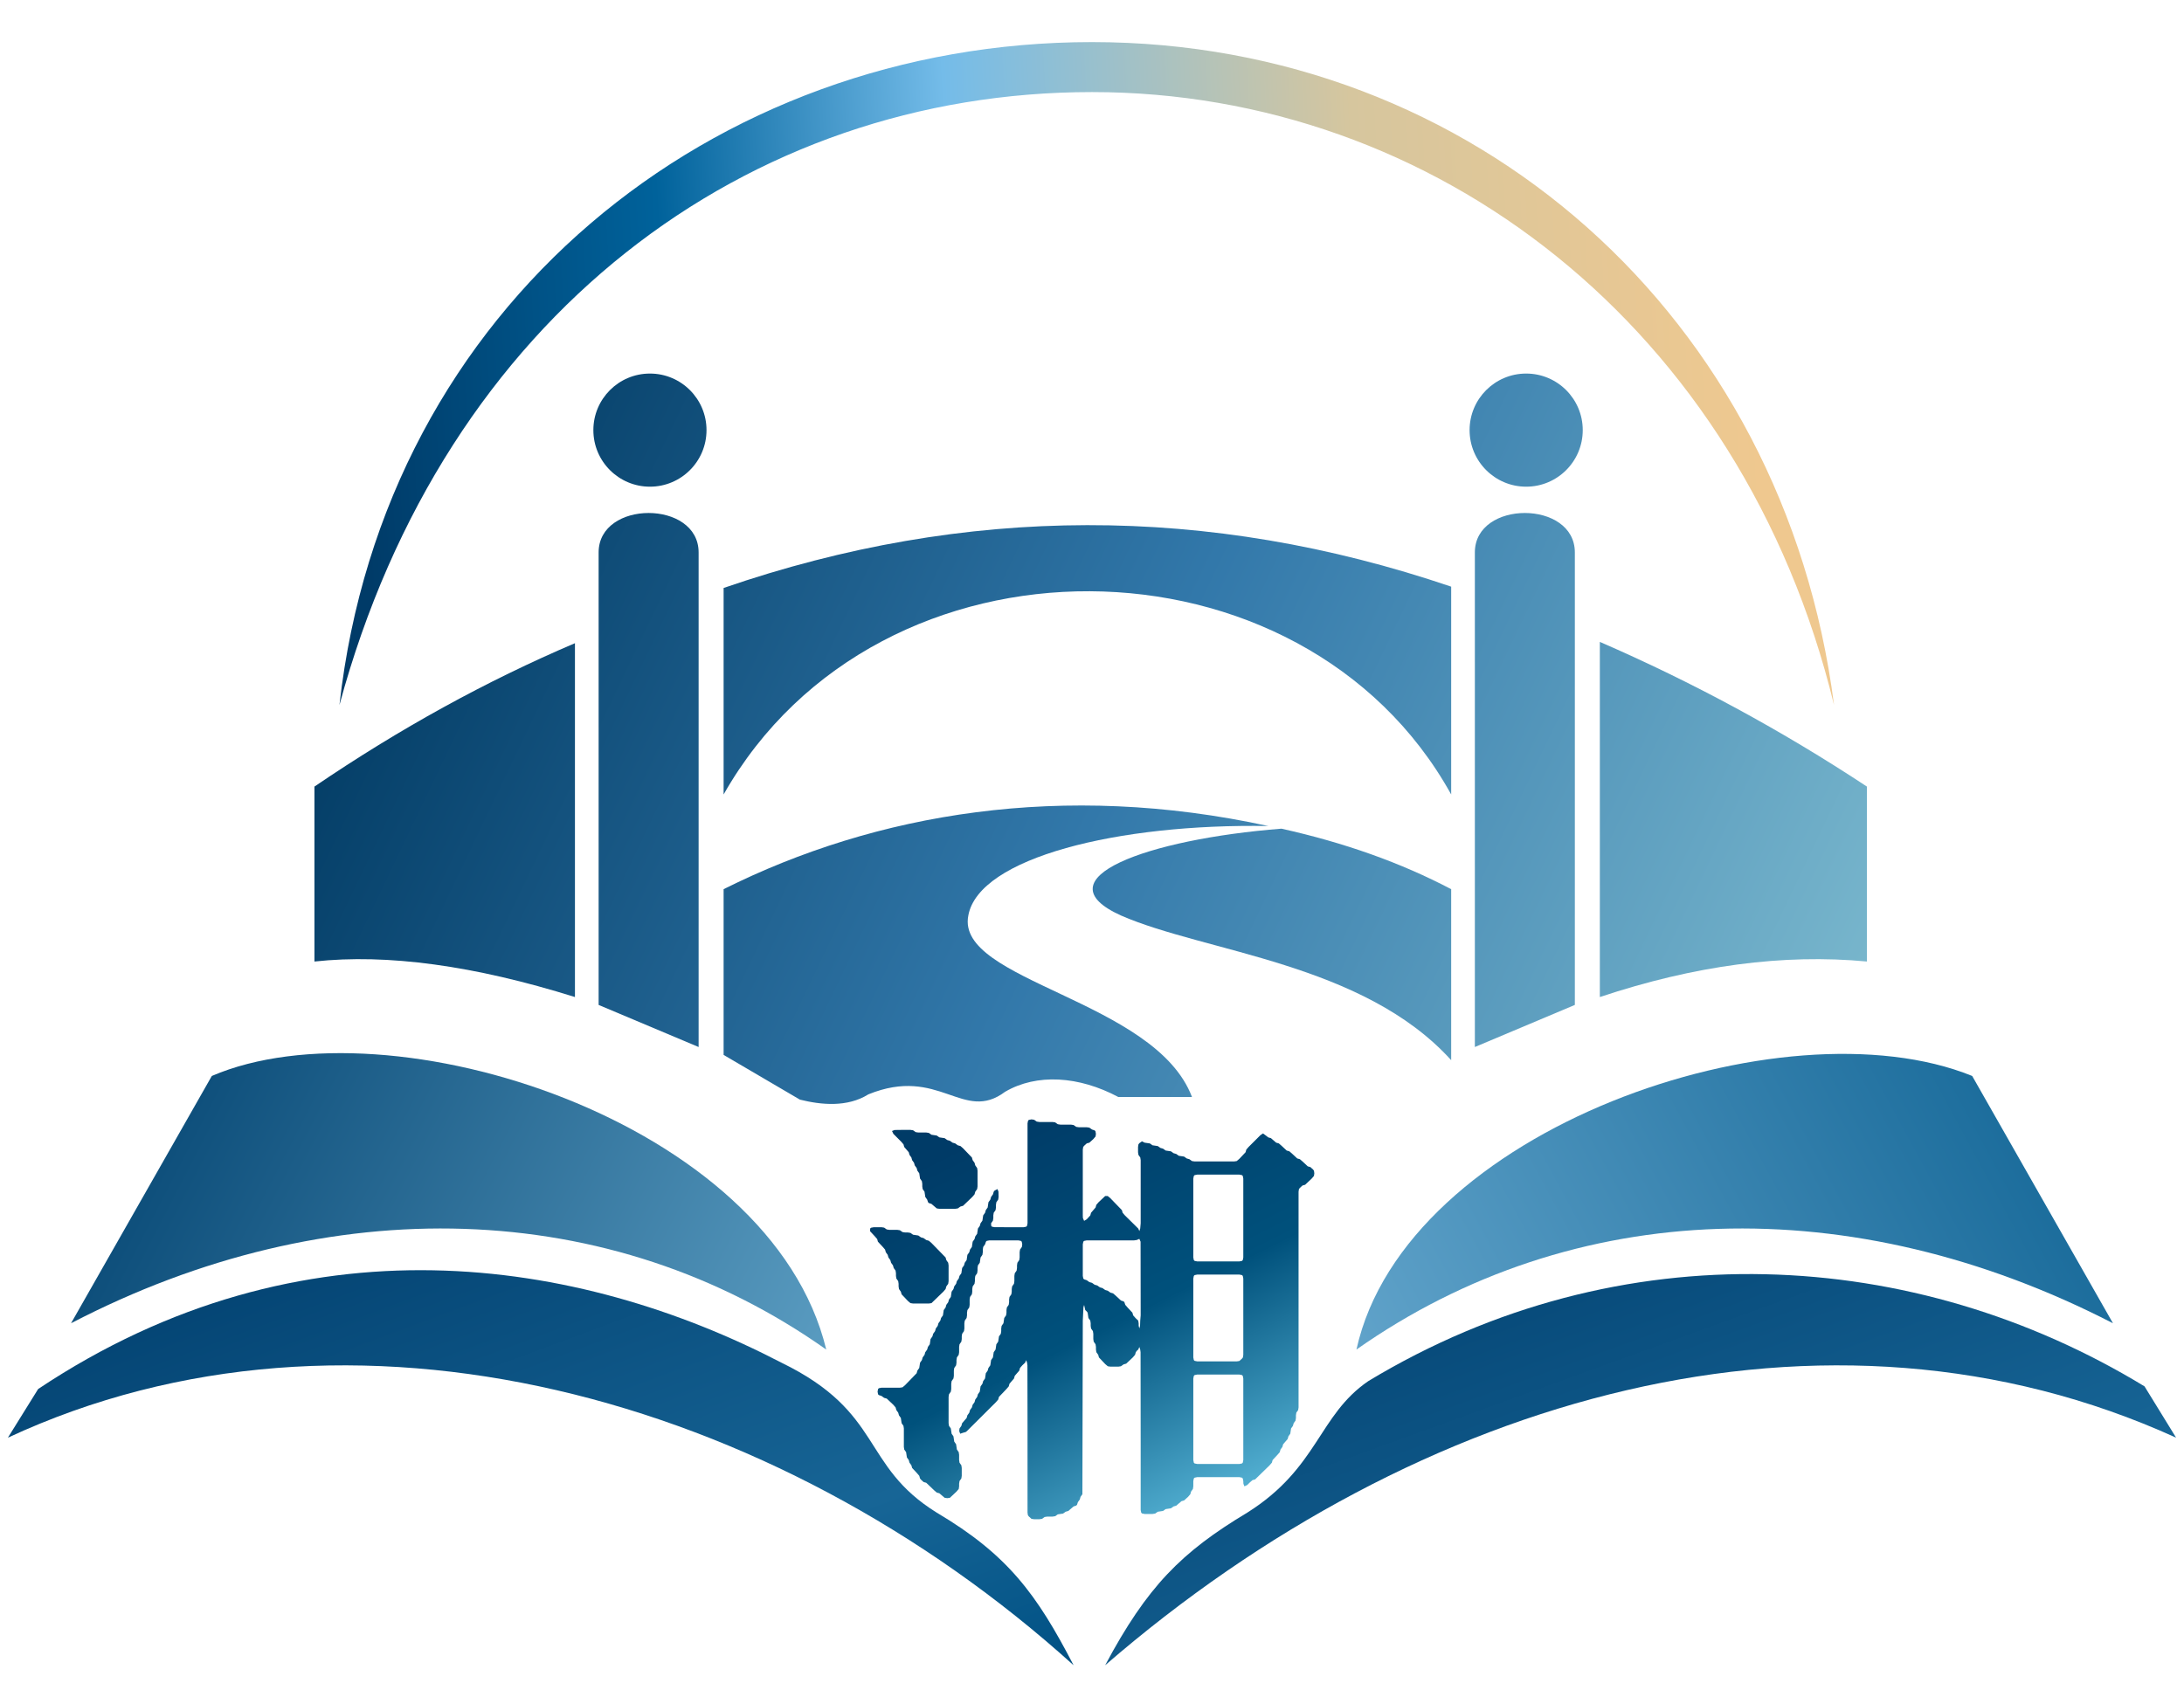
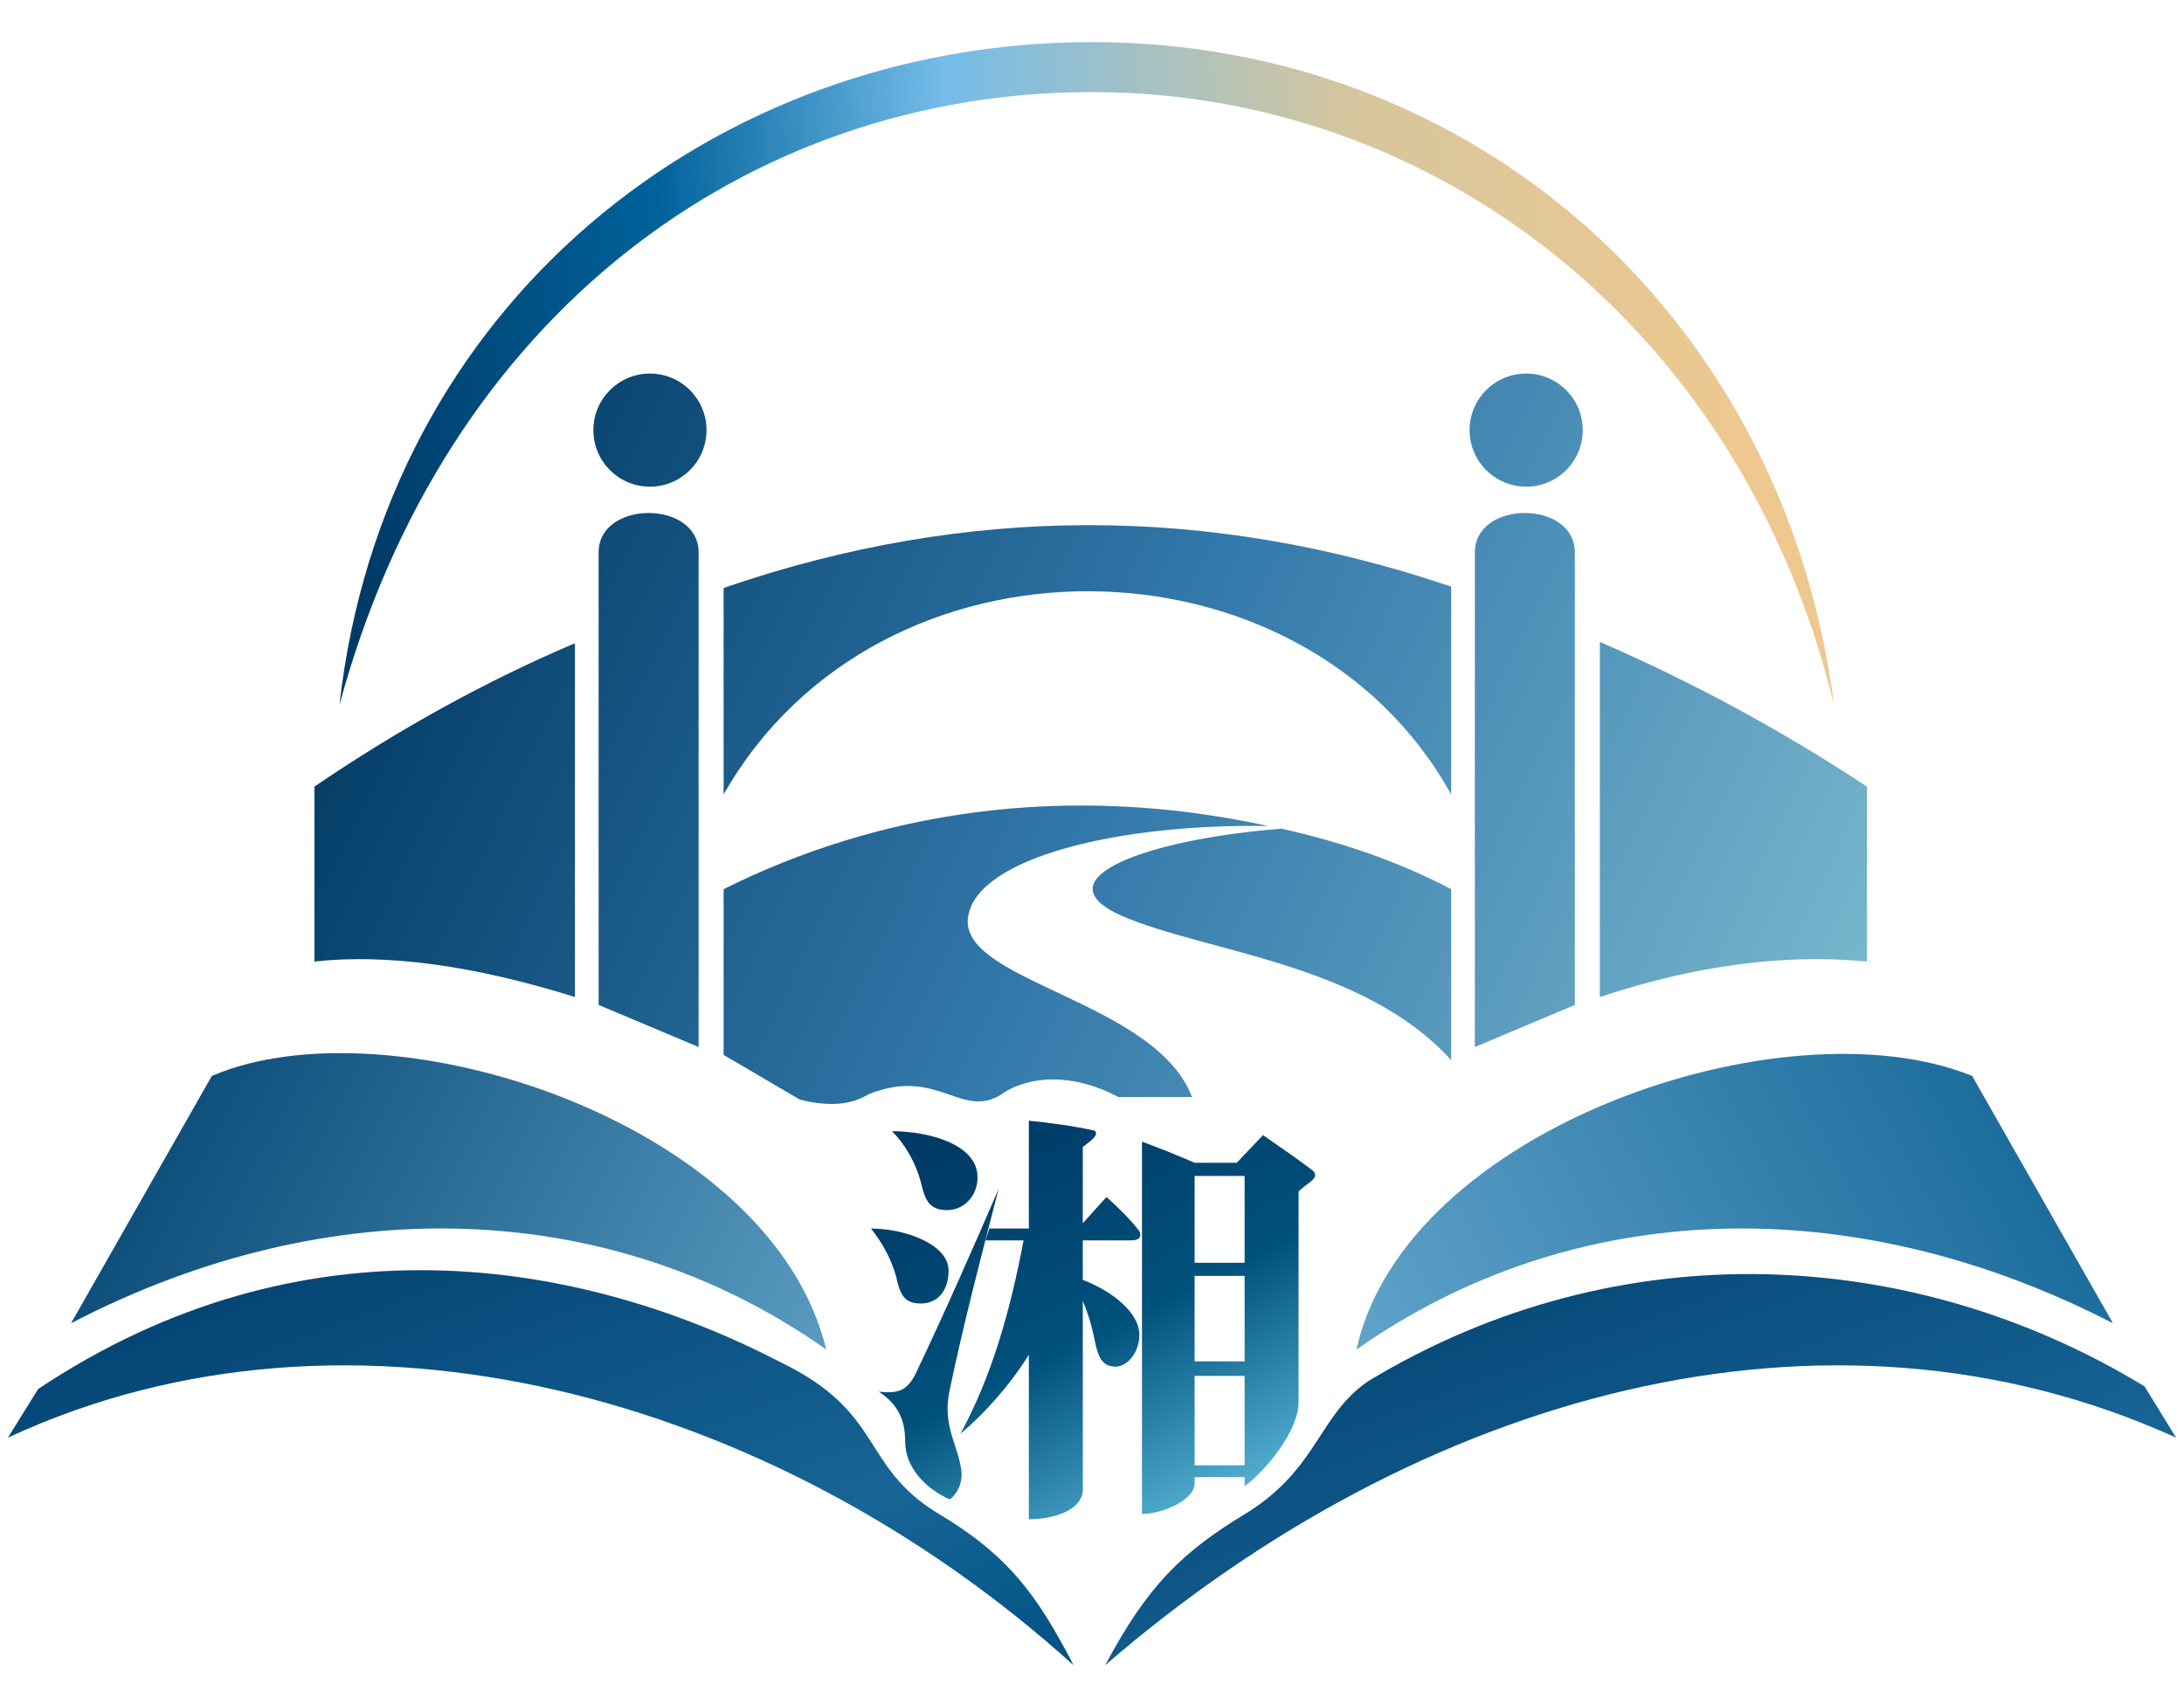
<svg xmlns="http://www.w3.org/2000/svg" viewBox="353 174 830 645" role="img" aria-label="湘談所">
-   <defs>
-     <linearGradient id="blue" gradientUnits="userSpaceOnUse" x1="475" y1="400" x2="1040" y2="670">
-       <stop stop-color="#003961" />
-       <stop offset=".48" stop-color="#3278aa" />
-       <stop offset="1" stop-color="#80bdd0" />
-     </linearGradient>
-     <linearGradient id="arch" gradientUnits="userSpaceOnUse" x1="490" y1="330" x2="1020" y2="300">
-       <stop stop-color="#003b68" />
-       <stop offset=".22" stop-color="#00629b" />
-       <stop offset=".43" stop-color="#74bce9" />
-       <stop offset=".72" stop-color="#d6c69e" />
-       <stop offset="1" stop-color="#efc88f" />
-     </linearGradient>
-     <linearGradient id="book" gradientUnits="userSpaceOnUse" x1="390" y1="600" x2="700" y2="760">
-       <stop stop-color="#064774" />
-       <stop offset="1" stop-color="#6caed1" />
-     </linearGradient>
-     <linearGradient id="bookright" gradientUnits="userSpaceOnUse" x1="1130" y1="586" x2="859" y2="733">
-       <stop stop-color="#176999" />
-       <stop offset="1" stop-color="#68a9cf" />
-     </linearGradient>
-     <linearGradient id="bottom" x1="0" y1="0" x2="1" y2="1">
-       <stop stop-color="#003e6d" />
-       <stop offset=".7" stop-color="#176596" />
-       <stop offset="1" stop-color="#005184" />
-     </linearGradient>
-     <linearGradient id="letter" gradientUnits="userSpaceOnUse" x1="727" y1="605" x2="801" y2="754">
-       <stop stop-color="#003b67" />
-       <stop offset=".52" stop-color="#00517c" />
-       <stop offset="1" stop-color="#54b1d3" />
-     </linearGradient>
-   </defs>
-   <g aria-label="天空拱形">
-     <path fill="url(#arch)" d="M482 442 C499 290 624 190 768 190 C913 190 1031 294 1050 442 C1015 298 898 209 768 209 C637 209 522 294 482 442 Z" />
+   <g id="圖層_1">
+     <g>
+       <linearGradient id="SVGID_1_" gradientUnits="userSpaceOnUse" x1="490.534" y1="682.451" x2="1020.534" y2="712.451" gradientTransform="matrix(1 0 0 -1 0 1021.89)">
+         <stop offset="0" style="stop-color:#003B68" />
+         <stop offset="0.22" style="stop-color:#00629B" />
+         <stop offset="0.43" style="stop-color:#74BCE9" />
+         <stop offset="0.72" style="stop-color:#D6C69E" />
+         <stop offset="1" style="stop-color:#EFC88F" />
+       </linearGradient>
+       <path style="fill:url(#SVGID_1_);" d="M482,442c17-152,142-252,286-252c145,0,263,104,282,252c-35-144-152-233-282-233    C637,209,522,294,482,442z" />
+     </g>
+     <g>
+       <linearGradient id="SVGID_00000057851888751592359210000007077516673628731015_" gradientUnits="userSpaceOnUse" x1="453.004" y1="575.861" x2="1018.004" y2="305.861" gradientTransform="matrix(1 0 0 -1 0 1021.89)">
+         <stop offset="0" style="stop-color:#003961" />
+         <stop offset="0.48" style="stop-color:#3278AA" />
+         <stop offset="1" style="stop-color:#80BDD0" />
+       </linearGradient>
+       <path style="fill:url(#SVGID_00000057851888751592359210000007077516673628731015_);" d="M472.5,473    c32.333-22,65.333-40.167,99-54.5V553c-38.333-12-71.333-16.5-99-13.5V473z" />
+     </g>
+     <g>
+       <linearGradient id="SVGID_00000134946495036077781930000012600879302209226148_" gradientUnits="userSpaceOnUse" x1="532.184" y1="741.554" x2="1097.184" y2="471.554" gradientTransform="matrix(1 0 0 -1 0 1021.89)">
+         <stop offset="0" style="stop-color:#003961" />
+         <stop offset="0.48" style="stop-color:#3278AA" />
+         <stop offset="1" style="stop-color:#80BDD0" />
+       </linearGradient>
+       <path style="fill:url(#SVGID_00000134946495036077781930000012600879302209226148_);" d="M961,418    c35.333,15.333,69.167,33.667,101.5,55v66.5c-31.667-3-65.5,1.5-101.5,13.5V418z" />
+     </g>
+     <g>
+       <linearGradient id="SVGID_00000079447365821738644080000000990232890428274611_" gradientUnits="userSpaceOnUse" x1="514.947" y1="705.482" x2="1079.947" y2="435.482" gradientTransform="matrix(1 0 0 -1 0 1021.89)">
+         <stop offset="0" style="stop-color:#003961" />
+         <stop offset="0.48" style="stop-color:#3278AA" />
+         <stop offset="1" style="stop-color:#80BDD0" />
+       </linearGradient>
+       <path style="fill:url(#SVGID_00000079447365821738644080000000990232890428274611_);" d="M628,397.5    c92-31.667,184.167-31.833,276.5-0.5v79C848,374,687,372,628,476V397.5z" />
+     </g>
+     <g>
+       <linearGradient id="SVGID_00000155831781182209181540000011262980878786813627_" gradientUnits="userSpaceOnUse" x1="522.553" y1="721.4" x2="1087.553" y2="451.4" gradientTransform="matrix(1 0 0 -1 0 1021.89)">
+         <stop offset="0" style="stop-color:#003961" />
+         <stop offset="0.48" style="stop-color:#3278AA" />
+         <stop offset="1" style="stop-color:#80BDD0" />
+       </linearGradient>
+       <path style="fill:url(#SVGID_00000155831781182209181540000011262980878786813627_);" d="M621.5,337.5    c0,11.874-9.626,21.5-21.5,21.5s-21.5-9.626-21.5-21.5S588.126,316,600,316S621.5,325.626,621.5,337.5L621.5,337.5z" />
+     </g>
+     <g>
+       <linearGradient id="SVGID_00000151521664279510544880000001273817663386939793_" gradientUnits="userSpaceOnUse" x1="472.602" y1="616.872" x2="1037.602" y2="346.872" gradientTransform="matrix(1 0 0 -1 0 1021.89)">
+         <stop offset="0" style="stop-color:#003961" />
+         <stop offset="0.48" style="stop-color:#3278AA" />
+         <stop offset="1" style="stop-color:#80BDD0" />
+       </linearGradient>
+       <path style="fill:url(#SVGID_00000151521664279510544880000001273817663386939793_);" d="M580.5,556V384c0-20,38-20,38,0v188    L580.5,556z" />
+     </g>
+     <g>
+       <linearGradient id="SVGID_00000104666482824462661860000015246247429950668426_" gradientUnits="userSpaceOnUse" x1="584.462" y1="850.948" x2="1149.461" y2="580.948" gradientTransform="matrix(1 0 0 -1 0 1021.89)">
+         <stop offset="0" style="stop-color:#003961" />
+         <stop offset="0.48" style="stop-color:#3278AA" />
+         <stop offset="1" style="stop-color:#80BDD0" />
+       </linearGradient>
+       <path style="fill:url(#SVGID_00000104666482824462661860000015246247429950668426_);" d="M954.5,337.5    c0,11.874-9.626,21.5-21.5,21.5s-21.5-9.626-21.5-21.5S921.126,316,933,316S954.5,325.626,954.5,337.5L954.5,337.5z" />
+     </g>
+     <g>
+       <linearGradient id="SVGID_00000183241048966828393750000005580319451299972536_" gradientUnits="userSpaceOnUse" x1="531.398" y1="739.908" x2="1096.398" y2="469.908" gradientTransform="matrix(1 0 0 -1 0 1021.89)">
+         <stop offset="0" style="stop-color:#003961" />
+         <stop offset="0.48" style="stop-color:#3278AA" />
+         <stop offset="1" style="stop-color:#80BDD0" />
+       </linearGradient>
+       <path style="fill:url(#SVGID_00000183241048966828393750000005580319451299972536_);" d="M913.5,572V384c0-20,38-20,38,0v172    L913.5,572z" />
+     </g>
+     <g>
+       <linearGradient id="SVGID_00000178166854001429122520000006734382836529432242_" gradientUnits="userSpaceOnUse" x1="470.917" y1="613.346" x2="1035.917" y2="343.346" gradientTransform="matrix(1 0 0 -1 0 1021.89)">
+         <stop offset="0" style="stop-color:#003961" />
+         <stop offset="0.48" style="stop-color:#3278AA" />
+         <stop offset="1" style="stop-color:#80BDD0" />
+       </linearGradient>
+       <path style="fill:url(#SVGID_00000178166854001429122520000006734382836529432242_);" d="M628,512c58-29,129-41,207-24    c-57-1-110,12-114,34c-5,25,71,32,85,69h-28c-15-8-31-9-43-2c-16,12-25-10-52,1c-8,5-18,4-26,2l-29-17V512z" />
+     </g>
+     <g>
+       <linearGradient id="SVGID_00000151530072611229453530000017678546943600061104_" gradientUnits="userSpaceOnUse" x1="497.698" y1="669.387" x2="1062.698" y2="399.387" gradientTransform="matrix(1 0 0 -1 0 1021.89)">
+         <stop offset="0" style="stop-color:#003961" />
+         <stop offset="0.48" style="stop-color:#3278AA" />
+         <stop offset="1" style="stop-color:#80BDD0" />
+       </linearGradient>
+       <path style="fill:url(#SVGID_00000151530072611229453530000017678546943600061104_);" d="M840,489c24,5.333,45.5,13,64.5,23v65    C871,540,811,536,779,522C748,508,789,493,840,489z" />
+     </g>
+     <g>
+       <linearGradient id="SVGID_00000000923231662037292310000009391576596447743880_" gradientUnits="userSpaceOnUse" x1="393.951" y1="429.546" x2="703.952" y2="269.546" gradientTransform="matrix(1 0 0 -1 0 1021.89)">
+         <stop offset="0" style="stop-color:#064774" />
+         <stop offset="1" style="stop-color:#6CAED1" />
+       </linearGradient>
+       <path style="fill:url(#SVGID_00000000923231662037292310000009391576596447743880_);" d="M380,677l53.5-94    C501,554,646,600,667,687C585,629,478,626,380,677z" />
+     </g>
+     <g>
+       <linearGradient id="SVGID_00000150061659615913205770000008081596182436427406_" gradientUnits="userSpaceOnUse" x1="1134.363" y1="427.846" x2="863.363" y2="280.846" gradientTransform="matrix(1 0 0 -1 0 1021.89)">
+         <stop offset="0" style="stop-color:#176999" />
+         <stop offset="1" style="stop-color:#68A9CF" />
+       </linearGradient>
+       <path style="fill:url(#SVGID_00000150061659615913205770000008081596182436427406_);" d="M868.5,687c18.5-84,162.5-133,234-104    l53.5,94C1057,626,951,629,868.5,687z" />
+     </g>
+     <g>
+       <linearGradient id="SVGID_00000000905619639713955470000012008109533007469979_" gradientUnits="userSpaceOnUse" x1="468.861" y1="932.511" x2="469.861" y2="931.511" gradientTransform="matrix(405 0 0 -150.1677 -189524 140686.578)">
+         <stop offset="0" style="stop-color:#003E6D" />
+         <stop offset="0.7" style="stop-color:#176596" />
+         <stop offset="1" style="stop-color:#005184" />
+       </linearGradient>
+       <path style="fill:url(#SVGID_00000000905619639713955470000012008109533007469979_);" d="M356,720.5l11.5-18.5    C468,635,573,652,650,692c39,19,30,39,59,57c27,16,38,31,52,58C647,704,486,660,356,720.5z" />
+     </g>
+     <g>
+       <linearGradient id="SVGID_00000161601527977997561680000012551510039219150234_" gradientUnits="userSpaceOnUse" x1="468.776" y1="932.426" x2="469.776" y2="931.426" gradientTransform="matrix(407 0 0 -148.6932 -190047 139314.047)">
+         <stop offset="0" style="stop-color:#003E6D" />
+         <stop offset="0.7" style="stop-color:#176596" />
+         <stop offset="1" style="stop-color:#005184" />
+       </linearGradient>
+       <path style="fill:url(#SVGID_00000161601527977997561680000012551510039219150234_);" d="M773,807c16-30,29-43,54-58    c27-17,27-37,46-50c96-58,208-51,295,2l12,19.5C1047,660,892,704,773,807z" />
+     </g>
  </g>
-   <g aria-label="左側橋面">
-     <path fill="url(#blue)" d="M472.5 473 Q521 440 571.5 418.5 L571.5 553 Q514 535 472.5 539.5 Z" />
-   </g>
-   <g aria-label="右側橋面">
-     <path fill="url(#blue)" d="M961 418 Q1014 441 1062.5 473 L1062.5 539.5 Q1015 535 961 553 Z" />
-   </g>
-   <g aria-label="中央橋拱">
-     <path fill="url(#blue)" d="M628 397.5 Q766 350 904.5 397 L904.5 476 C848 374 687 372 628 476 Z" />
-   </g>
-   <g aria-label="左側人物頭部">
-     <path fill="url(#blue)" d="M621.5 337.5 A21.5 21.5 0 1 1 578.5 337.5 A21.5 21.5 0 1 1 621.5 337.5 Z" />
-   </g>
-   <g aria-label="左側人物身體">
-     <path fill="url(#blue)" d="M580.5 556 L580.5 384 C580.5 364 618.5 364 618.5 384 L618.5 572 Z" />
-   </g>
-   <g aria-label="右側人物頭部">
-     <path fill="url(#blue)" d="M954.5 337.5 A21.5 21.5 0 1 1 911.5 337.5 A21.5 21.5 0 1 1 954.5 337.5 Z" />
-   </g>
-   <g aria-label="右側人物身體">
-     <path fill="url(#blue)" d="M913.5 572 L913.5 384 C913.5 364 951.5 364 951.5 384 L951.5 556 Z" />
-   </g>
-   <g aria-label="河流左岸">
-     <path fill="url(#blue)" d="M628 512 C686 483 757 471 835 488 C778 487 725 500 721 522 C716 547 792 554 806 591 L778 591 C763 583 747 582 735 589 C719 601 710 579 683 590 C675 595 665 594 657 592 L628 575 Z" />
-   </g>
-   <g aria-label="河流右岸">
-     <path fill="url(#blue)" d="M840 489 Q876 497 904.5 512 L904.5 577 C871 540 811 536 779 522 C748 508 789 493 840 489 Z" />
-   </g>
-   <g aria-label="書本左上頁">
-     <path fill="url(#book)" d="M380 677 L433.5 583 C501 554 646 600 667 687 C585 629 478 626 380 677 Z" />
-   </g>
-   <g aria-label="書本右上頁">
-     <path fill="url(#bookright)" d="M868.5 687 C887 603 1031 554 1102.5 583 L1156 677 C1057 626 951 629 868.5 687 Z" />
-   </g>
-   <g aria-label="書本左下頁">
-     <path fill="url(#bottom)" d="M356 720.5 L367.5 702 C468 635 573 652 650 692 C689 711 680 731 709 749 C736 765 747 780 761 807 C647 704 486 660 356 720.5 Z" />
-   </g>
-   <g aria-label="書本右下頁">
-     <path fill="url(#bottom)" d="M773 807 C789 777 802 764 827 749 C854 732 854 712 873 699 C969 641 1081 648 1168 701 L1180 720.5 C1047 660 892 704 773 807 Z" />
-   </g>
-   <g aria-label="湘字外框">
-     <path fill="url(#letter)" fill-rule="evenodd" d="M744.00 599.70 L745.00 599.51 L746.00 599.65 L747.00 600.35 L748.00 600.50 L753.00 600.50 L754.00 600.65 L755.00 601.35 L756.00 601.50 L760.00 601.50 L761.00 601.65 L762.00 602.35 L763.00 602.50 L766.00 602.50 L767.00 602.65 L768.00 603.36 L769.00 603.69 L769.31 604.00 L769.49 605.00 L769.35 606.00 L768.50 607.00 L767.00 608.36 L766.00 608.64 L765.00 609.55 L764.65 610.00 L764.50 611.00 L764.50 636.00 L764.54 637.00 L765.00 638.08 L766.00 637.49 L767.36 636.00 L767.64 635.00 L768.50 634.00 L769.36 633.00 L769.64 632.00 L770.50 631.00 L773.00 628.65 L774.00 628.65 L775.00 629.50 L779.36 634.00 L779.64 635.00 L780.50 636.00 L785.57 641.00 L786.00 641.97 L786.32 641.00 L786.50 639.00 L786.50 615.00 L786.35 614.00 L785.65 613.00 L785.50 612.00 L785.50 610.00 L785.65 609.00 L786.00 608.55 L787.00 607.85 L788.00 608.36 L790.00 608.65 L791.00 609.35 L793.00 609.65 L794.00 610.36 L795.00 610.64 L796.00 611.35 L798.00 611.65 L799.00 612.36 L800.00 612.64 L801.00 613.35 L803.00 613.65 L804.00 614.36 L805.00 614.64 L806.00 615.35 L807.00 615.50 L822.00 615.50 L823.00 615.35 L824.00 614.50 L826.36 612.00 L826.64 611.00 L827.50 610.00 L832.00 605.51 L833.00 604.85 L834.54 606.00 L835.00 606.36 L836.00 606.64 L837.00 607.50 L838.00 608.36 L839.00 608.64 L840.00 609.50 L842.00 611.36 L843.00 611.64 L844.00 612.50 L846.00 614.36 L847.00 614.64 L848.00 615.50 L850.00 617.36 L851.00 617.64 L852.00 618.55 L852.35 619.00 L852.49 620.00 L852.35 621.00 L851.50 622.00 L849.00 624.36 L848.00 624.64 L847.00 625.55 L846.65 626.00 L846.50 627.00 L846.50 659.00 L846.50 709.00 L846.35 710.00 L845.65 711.00 L845.50 712.00 L845.50 713.00 L845.35 714.00 L844.64 715.00 L844.36 716.00 L843.65 717.00 L843.35 719.00 L842.64 720.00 L842.36 721.00 L841.50 722.00 L840.64 723.00 L840.36 724.00 L839.64 725.00 L839.36 726.00 L838.50 727.00 L836.64 729.00 L836.36 730.00 L835.50 731.00 L830.00 736.36 L829.00 736.64 L828.00 737.50 L827.00 738.49 L825.92 739.00 L825.54 738.00 L825.50 737.00 L825.30 736.00 L825.00 735.70 L824.00 735.50 L808.00 735.50 L807.00 735.70 L806.70 736.00 L806.50 737.00 L806.50 739.00 L806.35 740.00 L805.64 741.00 L805.36 742.00 L804.50 743.00 L803.00 744.36 L802.00 744.64 L801.00 745.50 L800.00 746.36 L799.00 746.64 L798.00 747.35 L796.00 747.65 L795.00 748.35 L793.00 748.65 L792.00 749.35 L791.00 749.50 L788.00 749.50 L787.00 749.30 L786.70 749.00 L786.50 748.00 L786.50 722.00 L786.46 688.00 L786.32 687.00 L786.00 686.03 L785.57 687.00 L785.00 687.51 L784.65 688.00 L784.36 689.00 L783.50 690.00 L781.00 692.36 L780.00 692.64 L779.00 693.35 L778.00 693.50 L775.00 693.50 L774.00 693.35 L773.00 692.50 L770.64 690.00 L770.36 689.00 L769.65 688.00 L769.50 687.00 L769.50 686.00 L769.35 685.00 L768.65 684.00 L768.50 683.00 L768.50 681.00 L768.35 680.00 L767.65 679.00 L767.50 678.00 L767.50 677.00 L767.35 676.00 L766.64 675.00 L766.35 673.00 L766.00 672.51 L765.44 672.00 L765.00 670.04 L764.74 671.00 L764.50 676.00 L764.35 742.00 L763.64 743.00 L763.36 744.00 L762.64 745.00 L762.31 746.00 L762.00 746.31 L761.00 746.64 L760.00 747.50 L759.00 748.36 L758.00 748.64 L757.00 749.35 L755.00 749.65 L754.00 750.35 L753.00 750.50 L751.00 750.50 L750.00 750.65 L749.00 751.35 L748.00 751.50 L746.00 751.50 L745.00 751.35 L744.00 750.45 L743.65 750.00 L743.50 749.00 L743.50 717.00 L743.46 693.00 L743.32 692.00 L743.00 691.03 L742.57 692.00 L741.51 693.00 L740.64 694.00 L740.36 695.00 L739.50 696.00 L738.64 697.00 L738.36 698.00 L737.50 699.00 L736.64 700.00 L736.36 701.00 L735.50 702.00 L732.64 705.00 L732.36 706.00 L731.50 707.00 L720.46 718.00 L720.00 718.36 L719.00 718.63 L717.91 719.00 L717.54 718.00 L717.65 717.00 L718.36 716.00 L718.64 715.00 L719.50 714.00 L720.36 713.00 L720.64 712.00 L721.36 711.00 L721.64 710.00 L722.36 709.00 L722.64 708.00 L723.36 707.00 L723.64 706.00 L724.36 705.00 L724.64 704.00 L725.35 703.00 L725.65 701.00 L726.36 700.00 L726.64 699.00 L727.35 698.00 L727.65 696.00 L728.36 695.00 L728.64 694.00 L729.35 693.00 L729.65 691.00 L730.35 690.00 L730.65 688.00 L731.35 687.00 L731.65 685.00 L732.35 684.00 L732.65 682.00 L733.35 681.00 L733.50 680.00 L733.50 679.00 L733.65 678.00 L734.35 677.00 L734.65 675.00 L735.35 674.00 L735.50 673.00 L735.50 672.00 L735.65 671.00 L736.35 670.00 L736.50 669.00 L736.50 668.00 L736.65 667.00 L737.35 666.00 L737.50 665.00 L737.50 664.00 L737.65 663.00 L738.35 662.00 L738.50 661.00 L738.50 659.00 L738.65 658.00 L739.35 657.00 L739.50 656.00 L739.50 655.00 L739.65 654.00 L740.35 653.00 L740.50 652.00 L740.50 650.00 L740.65 649.00 L741.35 648.00 L741.49 647.00 L741.30 646.00 L741.00 645.70 L740.00 645.50 L729.00 645.50 L728.00 645.69 L727.69 646.00 L727.36 647.00 L726.65 648.00 L726.50 649.00 L726.50 650.00 L726.35 651.00 L725.65 652.00 L725.35 654.00 L724.65 655.00 L724.50 656.00 L724.50 657.00 L724.35 658.00 L723.65 659.00 L723.50 660.00 L723.50 661.00 L723.35 662.00 L722.65 663.00 L722.50 664.00 L722.50 665.00 L722.35 666.00 L721.65 667.00 L721.50 668.00 L721.50 670.00 L721.35 671.00 L720.65 672.00 L720.50 673.00 L720.50 674.00 L720.35 675.00 L719.65 676.00 L719.50 677.00 L719.50 679.00 L719.35 680.00 L718.65 681.00 L718.50 682.00 L718.50 683.00 L718.35 684.00 L717.65 685.00 L717.50 686.00 L717.50 688.00 L717.35 689.00 L716.65 690.00 L716.50 691.00 L716.50 692.00 L716.35 693.00 L715.65 694.00 L715.50 695.00 L715.50 697.00 L715.35 698.00 L714.65 699.00 L714.50 700.00 L714.50 702.00 L714.35 703.00 L713.65 704.00 L713.50 705.00 L713.50 715.00 L713.65 716.00 L714.35 717.00 L714.65 719.00 L715.35 720.00 L715.65 722.00 L716.35 723.00 L716.65 725.00 L717.35 726.00 L717.50 727.00 L717.50 729.00 L717.65 730.00 L718.35 731.00 L718.50 732.00 L718.50 735.00 L718.35 736.00 L717.65 737.00 L717.50 738.00 L717.50 739.00 L717.35 740.00 L716.50 741.00 L714.00 743.35 L713.00 743.49 L712.00 743.35 L711.00 742.50 L710.00 741.64 L709.00 741.36 L708.00 740.50 L705.00 737.64 L704.00 737.36 L703.00 736.45 L702.64 736.00 L702.36 735.00 L701.50 734.00 L699.64 732.00 L699.36 731.00 L698.64 730.00 L698.36 729.00 L697.65 728.00 L697.35 726.00 L696.65 725.00 L696.50 724.00 L696.50 717.00 L696.35 716.00 L695.65 715.00 L695.35 713.00 L694.64 712.00 L694.36 711.00 L693.64 710.00 L693.36 709.00 L692.50 708.00 L690.00 705.64 L689.00 705.36 L688.00 704.64 L687.00 704.31 L686.69 704.00 L686.51 703.00 L686.70 702.00 L687.00 701.70 L688.00 701.50 L695.00 701.50 L696.00 701.35 L697.00 700.50 L701.36 696.00 L701.64 695.00 L702.35 694.00 L702.65 692.00 L703.36 691.00 L703.64 690.00 L704.36 689.00 L704.64 688.00 L705.36 687.00 L705.64 686.00 L706.35 685.00 L706.65 683.00 L707.36 682.00 L707.64 681.00 L708.36 680.00 L708.64 679.00 L709.36 678.00 L709.64 677.00 L710.36 676.00 L710.64 675.00 L711.35 674.00 L711.65 672.00 L712.36 671.00 L712.64 670.00 L713.36 669.00 L713.64 668.00 L714.35 667.00 L714.65 665.00 L715.36 664.00 L715.64 663.00 L716.36 662.00 L716.64 661.00 L717.36 660.00 L717.64 659.00 L718.35 658.00 L718.65 656.00 L719.36 655.00 L719.64 654.00 L720.35 653.00 L720.65 651.00 L721.36 650.00 L721.64 649.00 L722.35 648.00 L722.65 646.00 L723.36 645.00 L723.64 644.00 L724.35 643.00 L724.65 641.00 L725.36 640.00 L725.64 639.00 L726.35 638.00 L726.65 636.00 L727.36 635.00 L727.64 634.00 L728.35 633.00 L728.65 631.00 L729.36 630.00 L729.64 629.00 L730.36 628.00 L730.65 627.00 L731.00 626.56 L732.08 626.00 L732.46 627.00 L732.50 629.00 L732.35 630.00 L731.65 631.00 L731.50 632.00 L731.50 633.00 L731.35 634.00 L730.65 635.00 L730.50 636.00 L730.50 637.00 L730.35 638.00 L729.65 639.00 L729.70 640.00 L730.00 640.30 L731.00 640.49 L742.00 640.50 L743.00 640.30 L743.30 640.00 L743.50 639.00 L743.50 613.00 L743.50 601.00 L743.70 600.00 L744.00 599.70 L744.00 599.70 Z M692.00 603.92 L693.00 603.54 L696.00 603.50 L699.00 603.50 L700.00 603.65 L701.00 604.35 L702.00 604.50 L705.00 604.50 L706.00 604.65 L707.00 605.35 L709.00 605.65 L710.00 606.35 L712.00 606.65 L713.00 607.36 L714.00 607.64 L715.00 608.36 L716.00 608.64 L717.00 609.36 L718.00 609.64 L719.00 610.50 L722.36 614.00 L722.64 615.00 L723.36 616.00 L723.64 617.00 L724.35 618.00 L724.50 619.00 L724.50 625.00 L724.35 626.00 L723.64 627.00 L723.36 628.00 L722.50 629.00 L719.00 632.36 L718.00 632.64 L717.00 633.35 L716.00 633.50 L710.00 633.50 L709.00 633.35 L708.00 632.50 L707.00 631.64 L706.00 631.31 L705.69 631.00 L705.36 630.00 L704.65 629.00 L704.35 627.00 L703.65 626.00 L703.50 625.00 L703.50 624.00 L703.35 623.00 L702.65 622.00 L702.35 620.00 L701.64 619.00 L701.36 618.00 L700.64 617.00 L700.36 616.00 L699.64 615.00 L699.36 614.00 L698.64 613.00 L698.36 612.00 L697.50 611.00 L696.64 610.00 L696.36 609.00 L695.50 608.00 L692.51 605.00 L692.00 603.92 L692.00 603.92 Z M807.00 620.70 L806.70 621.00 L806.50 622.00 L806.50 648.00 L806.50 652.00 L806.70 653.00 L807.00 653.30 L808.00 653.50 L824.00 653.50 L825.00 653.30 L825.30 653.00 L825.50 652.00 L825.50 626.00 L825.50 622.00 L825.30 621.00 L825.00 620.70 L824.00 620.50 L808.00 620.50 L807.00 620.70 L807.00 620.70 Z M684.00 640.70 L685.00 640.51 L688.00 640.50 L689.00 640.65 L690.00 641.35 L691.00 641.50 L694.00 641.50 L695.00 641.65 L696.00 642.35 L697.00 642.50 L698.00 642.50 L699.00 642.65 L700.00 643.35 L702.00 643.65 L703.00 644.36 L704.00 644.64 L705.00 645.36 L706.00 645.64 L707.00 646.50 L712.36 652.00 L712.64 653.00 L713.35 654.00 L713.50 655.00 L713.50 661.00 L713.35 662.00 L712.64 663.00 L712.36 664.00 L711.50 665.00 L707.00 669.35 L706.00 669.50 L700.00 669.50 L699.00 669.35 L698.00 668.50 L695.64 666.00 L695.36 665.00 L694.65 664.00 L694.50 663.00 L694.50 662.00 L694.35 661.00 L693.65 660.00 L693.50 659.00 L693.50 658.00 L693.35 657.00 L692.64 656.00 L692.36 655.00 L691.64 654.00 L691.36 653.00 L690.64 652.00 L690.36 651.00 L689.64 650.00 L689.36 649.00 L688.50 648.00 L686.64 646.00 L686.36 645.00 L685.50 644.00 L683.65 642.00 L683.70 641.00 L684.00 640.70 L684.00 640.70 Z M786.00 644.92 L785.00 645.36 L784.00 645.50 L766.00 645.50 L765.00 645.70 L764.70 646.00 L764.50 647.00 L764.50 659.00 L764.69 660.00 L765.00 660.31 L766.00 660.64 L767.00 661.36 L768.00 661.64 L769.00 662.36 L770.00 662.64 L771.00 663.36 L772.00 663.64 L773.00 664.36 L774.00 664.64 L775.00 665.36 L776.00 665.64 L777.00 666.50 L779.00 668.36 L780.00 668.69 L780.31 669.00 L780.64 670.00 L781.50 671.00 L783.36 673.00 L783.64 674.00 L784.51 675.00 L785.56 676.00 L785.73 677.00 L785.74 678.00 L786.00 678.96 L786.26 678.00 L786.33 676.00 L786.50 674.00 L786.46 646.00 L786.00 644.92 L786.00 644.92 Z M807.00 658.70 L806.70 659.00 L806.50 660.00 L806.50 686.00 L806.50 690.00 L806.70 691.00 L807.00 691.30 L808.00 691.50 L823.00 691.50 L824.00 691.35 L825.00 690.45 L825.35 690.00 L825.50 689.00 L825.50 660.00 L825.30 659.00 L825.00 658.70 L824.00 658.50 L808.00 658.50 L807.00 658.70 L807.00 658.70 Z M807.00 696.70 L806.70 697.00 L806.50 698.00 L806.50 724.00 L806.50 729.00 L806.70 730.00 L807.00 730.30 L808.00 730.50 L824.00 730.50 L825.00 730.30 L825.30 730.00 L825.50 729.00 L825.50 703.00 L825.50 698.00 L825.30 697.00 L825.00 696.70 L824.00 696.50 L808.00 696.50 L807.00 696.70 L807.00 696.70 Z" />
+   <g id="湘字_xFF5C_貝茲曲線精修">
+     <g id="xiang-bezier">
+       <linearGradient id="SVGID_00000140727972666195651700000003860327706368660625_" gradientUnits="userSpaceOnUse" x1="709.424" y1="408.161" x2="783.424" y2="259.161" gradientTransform="matrix(1 0 0 -1 0 1021.89)">
+         <stop offset="0" style="stop-color:#003B67" />
+         <stop offset="0.52" style="stop-color:#00517C" />
+         <stop offset="1" style="stop-color:#54B1D3" />
+       </linearGradient>
+       <path style="fill-rule:evenodd;clip-rule:evenodd;fill:url(#SVGID_00000140727972666195651700000003860327706368660625_);" d="    M692,604c14,0,32.5,5,32.5,17.5c0,7.5-5.5,12.5-11.5,12.5c-7,0-8.5-4-10-10.5C701,616,697,609,692,604z" />
+       <linearGradient id="SVGID_00000107551215930008023960000005769673639726580646_" gradientUnits="userSpaceOnUse" x1="686.965" y1="397.007" x2="760.965" y2="248.007" gradientTransform="matrix(1 0 0 -1 0 1021.89)">
+         <stop offset="0" style="stop-color:#003B67" />
+         <stop offset="0.52" style="stop-color:#00517C" />
+         <stop offset="1" style="stop-color:#54B1D3" />
+       </linearGradient>
+       <path style="fill-rule:evenodd;clip-rule:evenodd;fill:url(#SVGID_00000107551215930008023960000005769673639726580646_);" d="    M684,641c13,0,29.5,6,29.5,16c0,8-4.5,12.5-10.5,12.5c-6.5,0-8-3.5-9.5-10.5C691.5,652,688,646,684,641z" />
+       <linearGradient id="SVGID_00000029008453326115577210000003376816796959008391_" gradientUnits="userSpaceOnUse" x1="688.801" y1="397.919" x2="762.801" y2="248.919" gradientTransform="matrix(1 0 0 -1 0 1021.89)">
+         <stop offset="0" style="stop-color:#003B67" />
+         <stop offset="0.52" style="stop-color:#00517C" />
+         <stop offset="1" style="stop-color:#54B1D3" />
+       </linearGradient>
+       <path style="fill-rule:evenodd;clip-rule:evenodd;fill:url(#SVGID_00000029008453326115577210000003376816796959008391_);" d="    M732.5,626c-6.5,25-13.5,52-18.5,76c-3,13,2.5,20.5,4,29c1.5,6-1,10.5-4,13c-9-4-17-12-17-22c0-8-2.5-14-10-19c8.5,1,11.5-1,15-9    C712,673,723,648,732.5,626z" />
+       <linearGradient id="SVGID_00000104678264183119991300000008907451914970737562_" gradientUnits="userSpaceOnUse" x1="717.832" y1="412.337" x2="791.832" y2="263.337" gradientTransform="matrix(1 0 0 -1 0 1021.89)">
+         <stop offset="0" style="stop-color:#003B67" />
+         <stop offset="0.52" style="stop-color:#00517C" />
+         <stop offset="1" style="stop-color:#54B1D3" />
+       </linearGradient>
+       <path style="fill-rule:evenodd;clip-rule:evenodd;fill:url(#SVGID_00000104678264183119991300000008907451914970737562_);" d="    M744,600c8,0.8,17,2,25,3.8c2,1.7-2,4.2-4.5,6.2v29l9-10c4.5,4,9.5,9,12.5,13c1,2,0,3.5-3,3.5h-18.5v15C776,665,786,673,786,681.5    c0,6.5-4.5,12-9,12c-6,0-7-5-8.5-12.5c-1-4.5-2.5-9-4-12.5v71c0.5,8.5-11,12-20.5,12V689c-7.5,12-17.5,23-26,30    c12-22,19-47,24-73.5h-14.5l1.5-4.5h15V600z" />
+       <linearGradient id="SVGID_00000103249982326545094050000008822756650077316015_" gradientUnits="userSpaceOnUse" x1="769.711" y1="438.102" x2="843.711" y2="289.102" gradientTransform="matrix(1 0 0 -1 0 1021.89)">
+         <stop offset="0" style="stop-color:#003B67" />
+         <stop offset="0.52" style="stop-color:#00517C" />
+         <stop offset="1" style="stop-color:#54B1D3" />
+       </linearGradient>
+       <path style="fill-rule:evenodd;clip-rule:evenodd;fill:url(#SVGID_00000103249982326545094050000008822756650077316015_);" d="    M787,608c7,2.5,13,5,20,8h16l10-10.5c6.5,4.5,13,9,19,13.5c3,3-3,5-5.5,8v80c0,11-12.5,26-20.5,32v-3.5h-19v2.5    c0,6-12,11.5-20,11.5V608z M807,621h19v33h-19V621z M807,659h19v32.5h-19V659z M807,697h19v34h-19V697z" />
+     </g>
  </g>
</svg>
